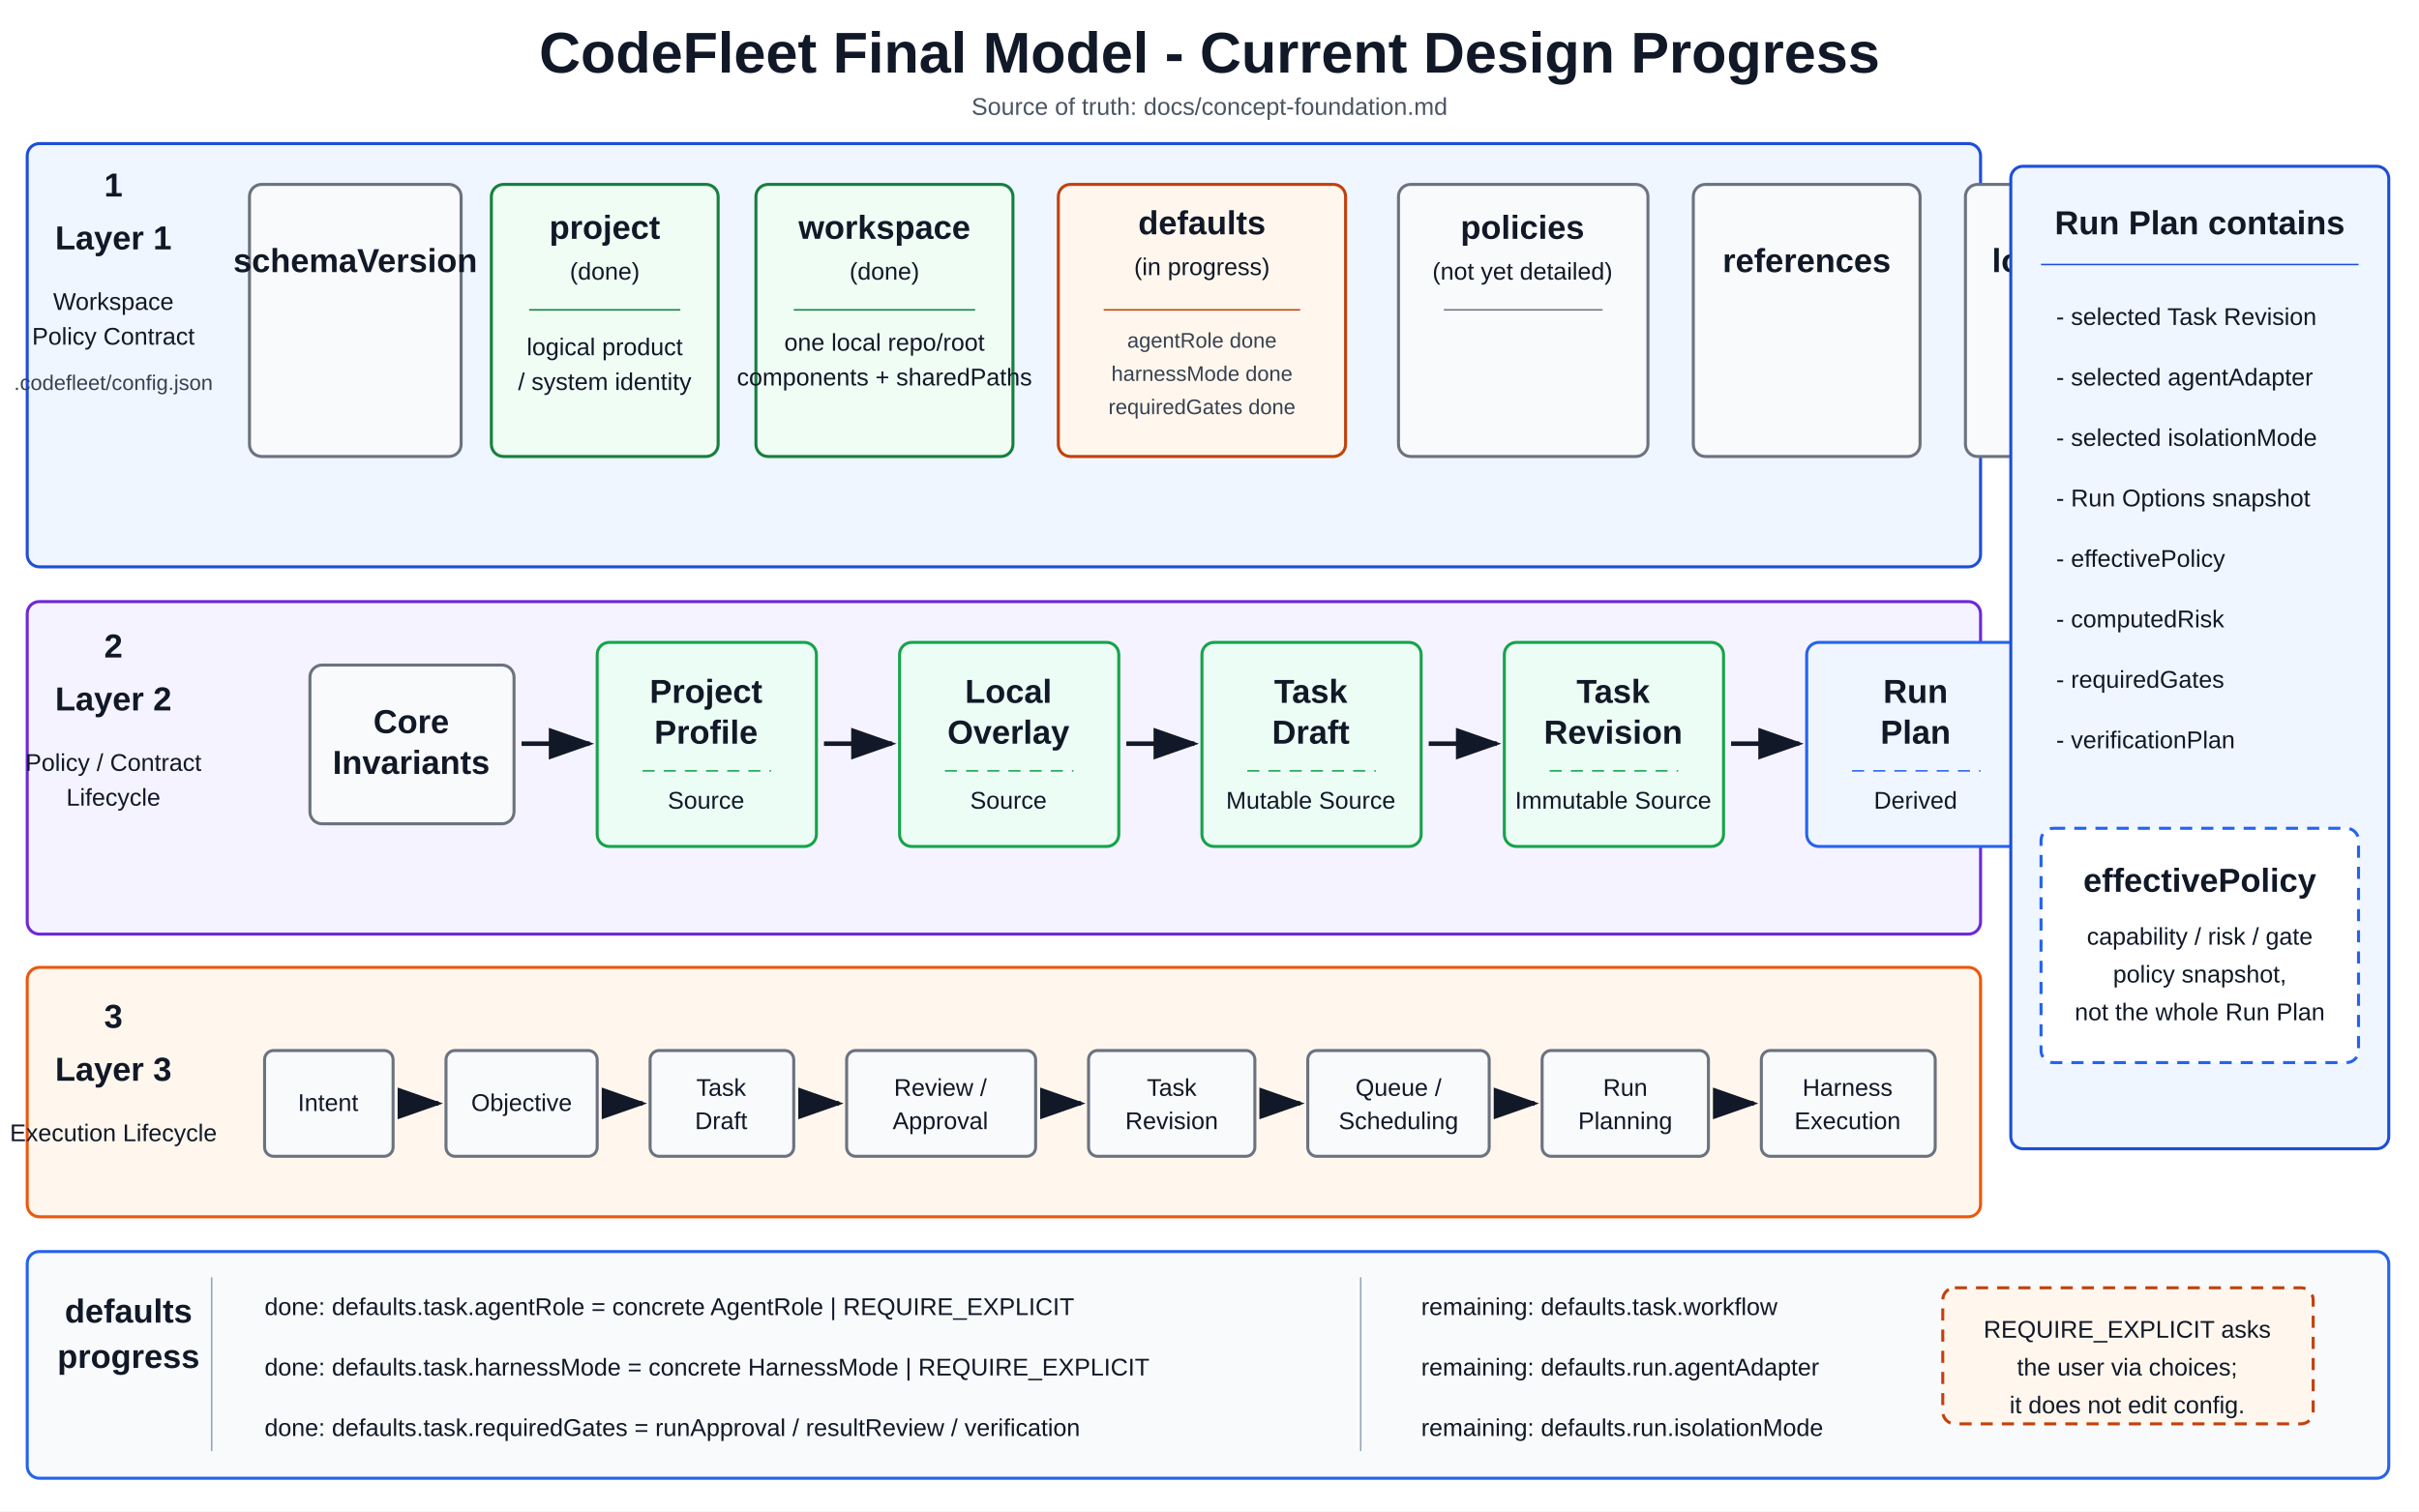
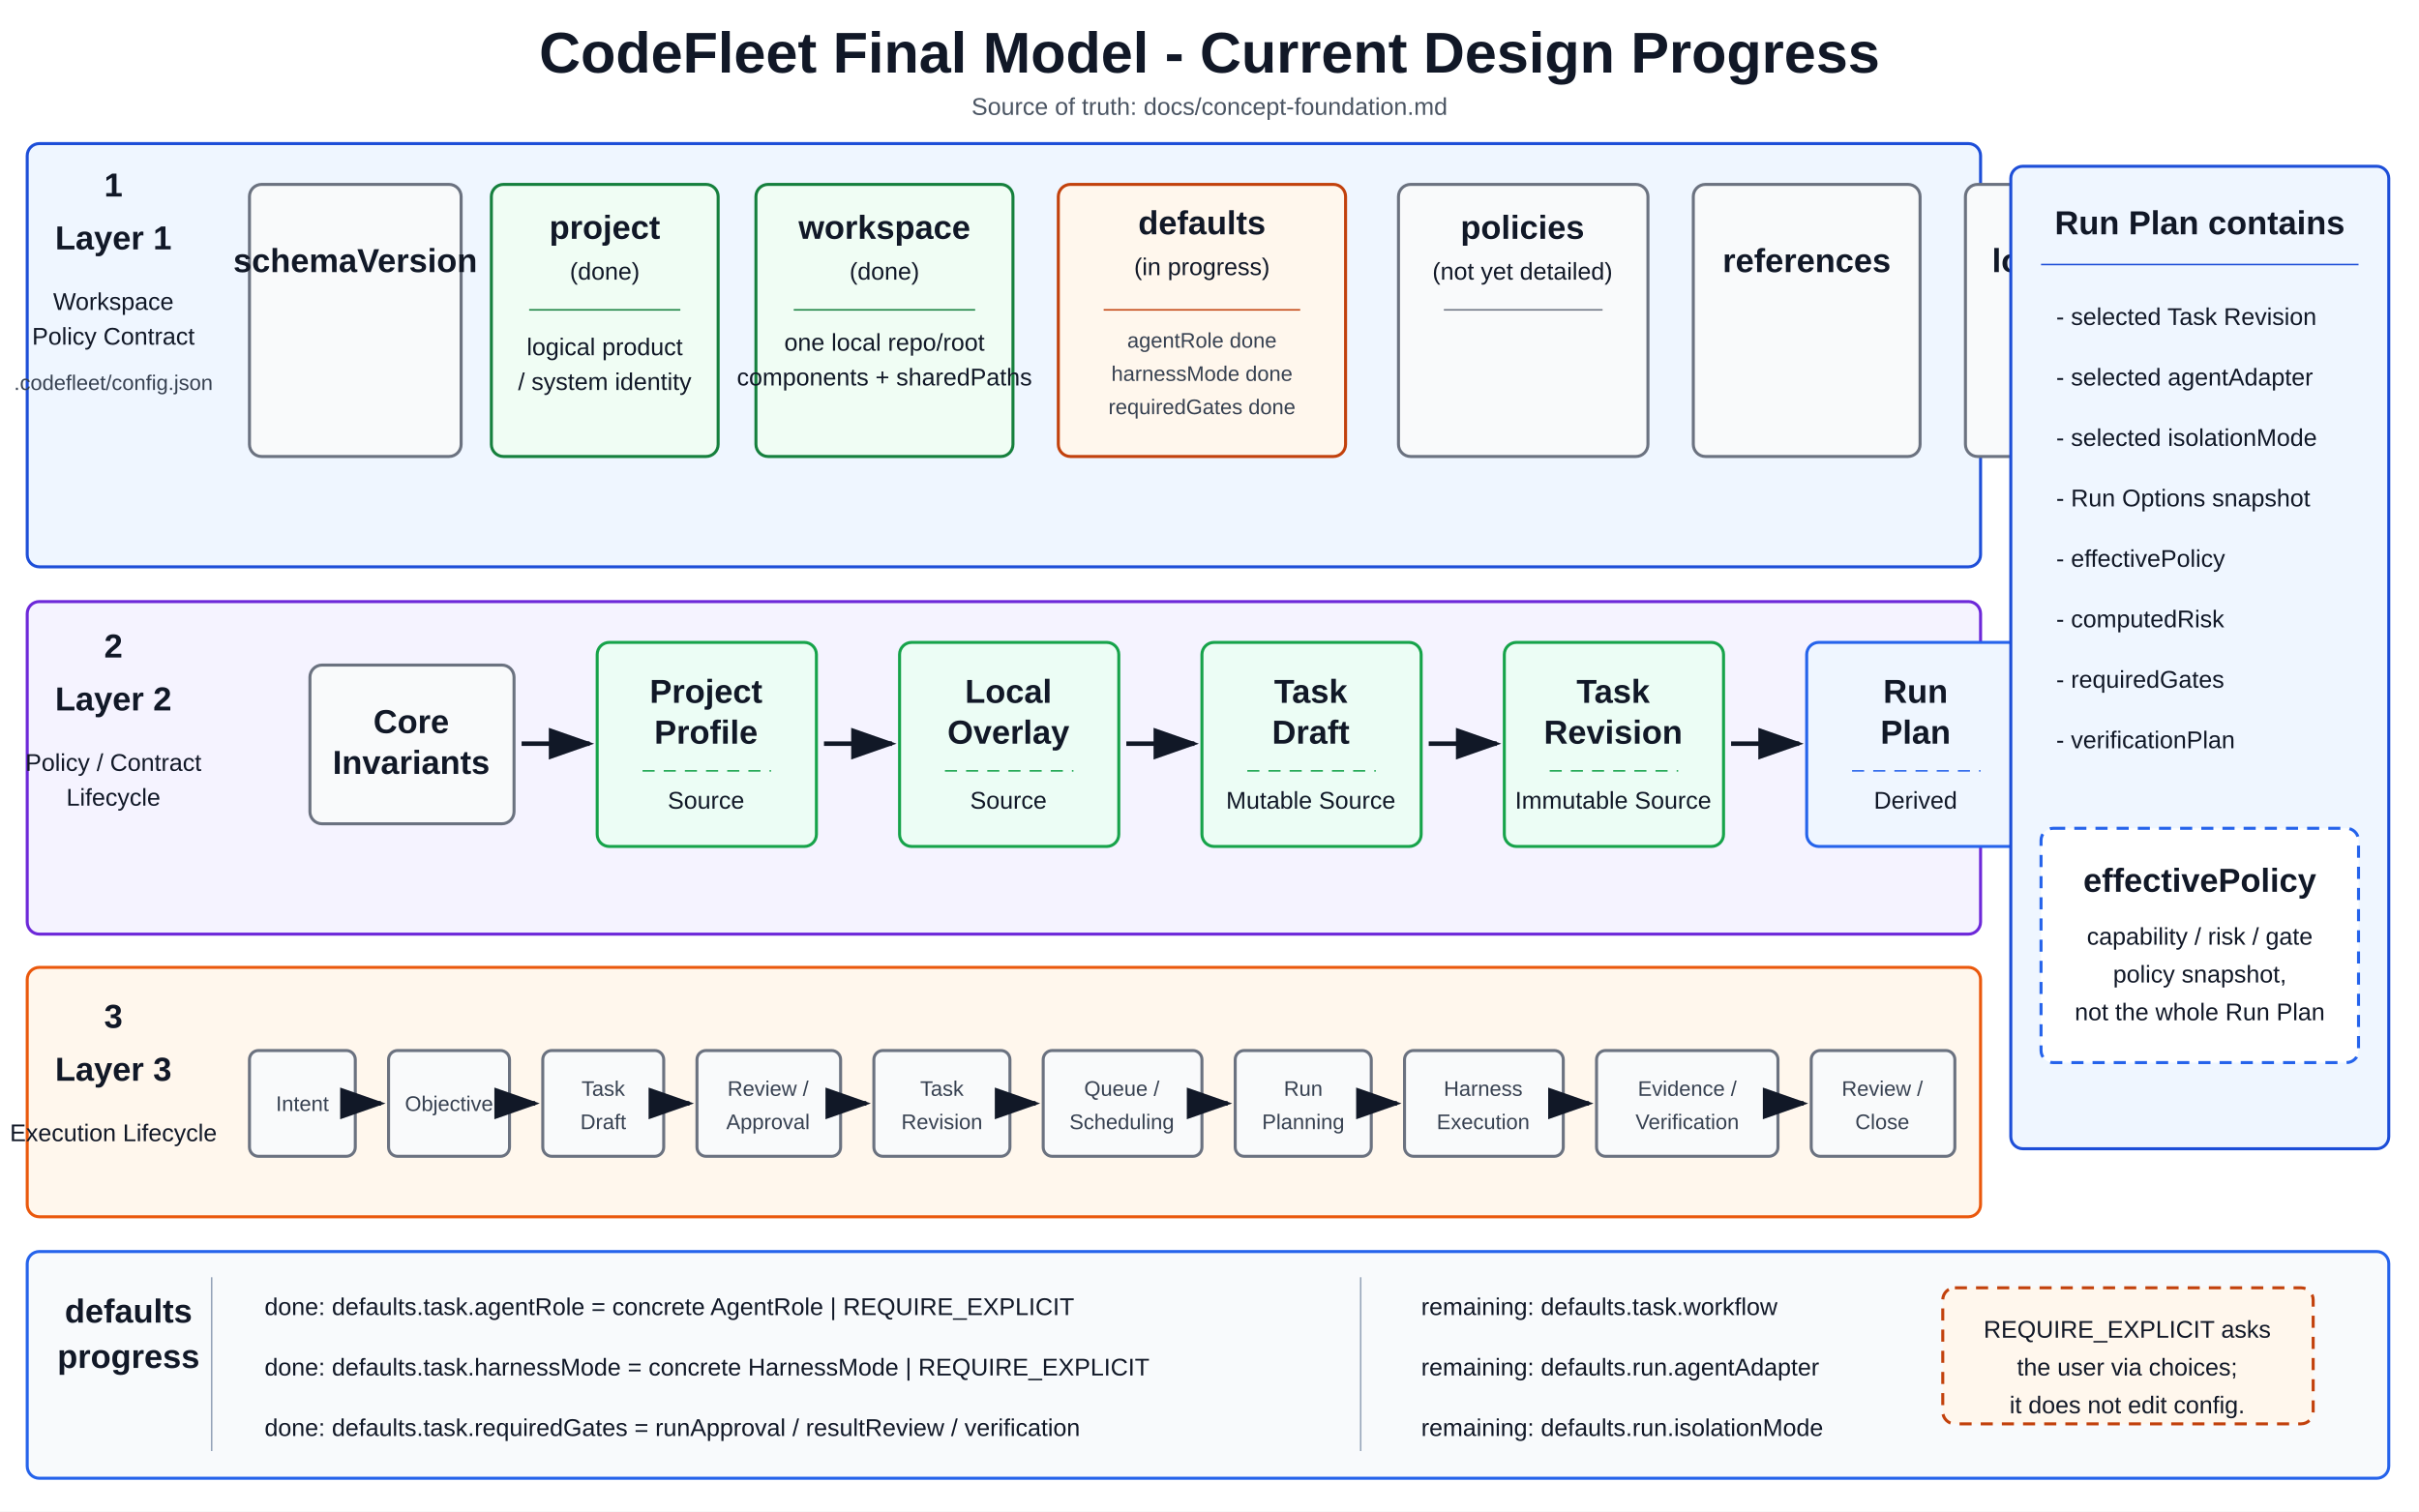
<svg xmlns="http://www.w3.org/2000/svg" width="1600" height="1000" viewBox="0 0 1600 1000">
  <defs>
    <style>
      .title { font: 700 38px Arial, sans-serif; fill: #111827; }
      .subtitle { font: 16px Arial, sans-serif; fill: #4b5563; }
      .label { font: 700 22px Arial, sans-serif; fill: #111827; }
      .small { font: 16px Arial, sans-serif; fill: #111827; }
      .tiny { font: 14px Arial, sans-serif; fill: #374151; }
      .done { fill: #f0fdf4; stroke: #15803d; stroke-width: 2; }
      .progress { fill: #fff7ed; stroke: #c2410c; stroke-width: 2; }
      .pending { fill: #f9fafb; stroke: #6b7280; stroke-width: 2; }
      .source { fill: #ecfdf5; stroke: #16a34a; stroke-width: 2; }
      .derived { fill: #eff6ff; stroke: #2563eb; stroke-width: 2; }
      .band1 { fill: #eff6ff; stroke: #1d4ed8; stroke-width: 2; }
      .band2 { fill: #f5f3ff; stroke: #6d28d9; stroke-width: 2; }
      .band3 { fill: #fff7ed; stroke: #ea580c; stroke-width: 2; }
      .band4 { fill: #f8fafc; stroke: #2563eb; stroke-width: 2; }
      .arrow { stroke: #111827; stroke-width: 3; marker-end: url(#arrowhead); }
      .dashed { stroke-dasharray: 8 6; }
    </style>
    <marker id="arrowhead" markerWidth="10" markerHeight="7" refX="9" refY="3.5" orient="auto">
      <polygon points="0 0, 10 3.5, 0 7" fill="#111827" />
    </marker>
  </defs>
  <rect width="1600" height="1000" fill="#ffffff" />
  <text x="800" y="48" text-anchor="middle" class="title">CodeFleet Final Model - Current Design Progress</text>
  <text x="800" y="76" text-anchor="middle" class="subtitle">Source of truth: docs/concept-foundation.md</text>
  <rect x="18" y="95" width="1292" height="280" rx="8" class="band1" />
  <text x="75" y="130" text-anchor="middle" class="label" fill="#1d4ed8">1</text>
  <text x="75" y="165" text-anchor="middle" class="label">Layer 1</text>
  <text x="75" y="205" text-anchor="middle" class="small">Workspace</text>
  <text x="75" y="228" text-anchor="middle" class="small">Policy Contract</text>
  <text x="75" y="258" text-anchor="middle" class="tiny">.codefleet/config.json</text>
  <rect x="165" y="122" width="140" height="180" rx="8" class="pending" />
  <text x="235" y="180" text-anchor="middle" class="label">schemaVersion</text>
  <rect x="325" y="122" width="150" height="180" rx="8" class="done" />
  <text x="400" y="158" text-anchor="middle" class="label" fill="#15803d">project</text>
  <text x="400" y="185" text-anchor="middle" class="small">(done)</text>
  <line x1="350" y1="205" x2="450" y2="205" stroke="#15803d" />
  <text x="400" y="235" text-anchor="middle" class="small">logical product</text>
  <text x="400" y="258" text-anchor="middle" class="small">/ system identity</text>
  <rect x="500" y="122" width="170" height="180" rx="8" class="done" />
  <text x="585" y="158" text-anchor="middle" class="label" fill="#15803d">workspace</text>
  <text x="585" y="185" text-anchor="middle" class="small">(done)</text>
  <line x1="525" y1="205" x2="645" y2="205" stroke="#15803d" />
  <text x="585" y="232" text-anchor="middle" class="small">one local repo/root</text>
  <text x="585" y="255" text-anchor="middle" class="small">components + sharedPaths</text>
  <rect x="700" y="122" width="190" height="180" rx="8" class="progress" />
  <text x="795" y="155" text-anchor="middle" class="label" fill="#c2410c">defaults</text>
  <text x="795" y="182" text-anchor="middle" class="small">(in progress)</text>
  <line x1="730" y1="205" x2="860" y2="205" stroke="#c2410c" />
  <text x="795" y="230" text-anchor="middle" class="tiny">agentRole done</text>
  <text x="795" y="252" text-anchor="middle" class="tiny">harnessMode done</text>
  <text x="795" y="274" text-anchor="middle" class="tiny">requiredGates done</text>
  <rect x="925" y="122" width="165" height="180" rx="8" class="pending" />
  <text x="1007" y="158" text-anchor="middle" class="label">policies</text>
  <text x="1007" y="185" text-anchor="middle" class="small">(not yet detailed)</text>
  <line x1="955" y1="205" x2="1060" y2="205" stroke="#6b7280" />
  <rect x="1120" y="122" width="150" height="180" rx="8" class="pending" />
  <text x="1195" y="180" text-anchor="middle" class="label">references</text>
  <rect x="1300" y="122" width="150" height="180" rx="8" class="pending" />
  <text x="1375" y="180" text-anchor="middle" class="label">localPolicy</text>
  <rect x="18" y="398" width="1292" height="220" rx="8" class="band2" />
  <text x="75" y="435" text-anchor="middle" class="label">2</text>
  <text x="75" y="470" text-anchor="middle" class="label">Layer 2</text>
  <text x="75" y="510" text-anchor="middle" class="small">Policy / Contract</text>
  <text x="75" y="533" text-anchor="middle" class="small">Lifecycle</text>
  <rect x="205" y="440" width="135" height="105" rx="8" class="pending" />
  <text x="272" y="485" text-anchor="middle" class="label">Core</text>
  <text x="272" y="512" text-anchor="middle" class="label">Invariants</text>
  <line x1="345" y1="492" x2="390" y2="492" class="arrow" />
  <rect x="395" y="425" width="145" height="135" rx="8" class="source" />
  <text x="467" y="465" text-anchor="middle" class="label" fill="#15803d">Project</text>
  <text x="467" y="492" text-anchor="middle" class="label" fill="#15803d">Profile</text>
  <line x1="425" y1="510" x2="510" y2="510" stroke="#16a34a" class="dashed" />
  <text x="467" y="535" text-anchor="middle" class="small" fill="#15803d">Source</text>
  <line x1="545" y1="492" x2="590" y2="492" class="arrow" />
  <rect x="595" y="425" width="145" height="135" rx="8" class="source" />
  <text x="667" y="465" text-anchor="middle" class="label" fill="#15803d">Local</text>
  <text x="667" y="492" text-anchor="middle" class="label" fill="#15803d">Overlay</text>
  <line x1="625" y1="510" x2="710" y2="510" stroke="#16a34a" class="dashed" />
  <text x="667" y="535" text-anchor="middle" class="small" fill="#15803d">Source</text>
  <line x1="745" y1="492" x2="790" y2="492" class="arrow" />
  <rect x="795" y="425" width="145" height="135" rx="8" class="source" />
  <text x="867" y="465" text-anchor="middle" class="label" fill="#15803d">Task</text>
  <text x="867" y="492" text-anchor="middle" class="label" fill="#15803d">Draft</text>
  <line x1="825" y1="510" x2="910" y2="510" stroke="#16a34a" class="dashed" />
  <text x="867" y="535" text-anchor="middle" class="small" fill="#15803d">Mutable Source</text>
  <line x1="945" y1="492" x2="990" y2="492" class="arrow" />
  <rect x="995" y="425" width="145" height="135" rx="8" class="source" />
  <text x="1067" y="465" text-anchor="middle" class="label" fill="#15803d">Task</text>
  <text x="1067" y="492" text-anchor="middle" class="label" fill="#15803d">Revision</text>
  <line x1="1025" y1="510" x2="1110" y2="510" stroke="#16a34a" class="dashed" />
  <text x="1067" y="535" text-anchor="middle" class="small" fill="#15803d">Immutable Source</text>
  <line x1="1145" y1="492" x2="1190" y2="492" class="arrow" />
  <rect x="1195" y="425" width="145" height="135" rx="8" class="derived" />
  <text x="1267" y="465" text-anchor="middle" class="label" fill="#2563eb">Run</text>
  <text x="1267" y="492" text-anchor="middle" class="label" fill="#2563eb">Plan</text>
  <line x1="1225" y1="510" x2="1310" y2="510" stroke="#2563eb" class="dashed" />
  <text x="1267" y="535" text-anchor="middle" class="small" fill="#2563eb">Derived</text>
  <rect x="18" y="640" width="1292" height="165" rx="8" class="band3" />
  <text x="75" y="680" text-anchor="middle" class="label">3</text>
  <text x="75" y="715" text-anchor="middle" class="label">Layer 3</text>
  <text x="75" y="755" text-anchor="middle" class="small">Execution Lifecycle</text>
-   <g class="small">
-     <rect x="175" y="695" width="85" height="70" rx="6" class="pending" />
-     <text x="217" y="735" text-anchor="middle">Intent</text>
-     <line x1="265" y1="730" x2="290" y2="730" class="arrow" />
-     <rect x="295" y="695" width="100" height="70" rx="6" class="pending" />
-     <text x="345" y="735" text-anchor="middle">Objective</text>
-     <line x1="400" y1="730" x2="425" y2="730" class="arrow" />
-     <rect x="430" y="695" width="95" height="70" rx="6" class="pending" />
-     <text x="477" y="725" text-anchor="middle">Task</text>
-     <text x="477" y="747" text-anchor="middle">Draft</text>
-     <line x1="530" y1="730" x2="555" y2="730" class="arrow" />
-     <rect x="560" y="695" width="125" height="70" rx="6" class="pending" />
-     <text x="622" y="725" text-anchor="middle">Review /</text>
-     <text x="622" y="747" text-anchor="middle">Approval</text>
-     <line x1="690" y1="730" x2="715" y2="730" class="arrow" />
-     <rect x="720" y="695" width="110" height="70" rx="6" class="pending" />
-     <text x="775" y="725" text-anchor="middle">Task</text>
-     <text x="775" y="747" text-anchor="middle">Revision</text>
-     <line x1="835" y1="730" x2="860" y2="730" class="arrow" />
-     <rect x="865" y="695" width="120" height="70" rx="6" class="pending" />
-     <text x="925" y="725" text-anchor="middle">Queue /</text>
-     <text x="925" y="747" text-anchor="middle">Scheduling</text>
-     <line x1="990" y1="730" x2="1015" y2="730" class="arrow" />
-     <rect x="1020" y="695" width="110" height="70" rx="6" class="pending" />
-     <text x="1075" y="725" text-anchor="middle">Run</text>
-     <text x="1075" y="747" text-anchor="middle">Planning</text>
-     <line x1="1135" y1="730" x2="1160" y2="730" class="arrow" />
-     <rect x="1165" y="695" width="115" height="70" rx="6" class="pending" />
-     <text x="1222" y="725" text-anchor="middle">Harness</text>
-     <text x="1222" y="747" text-anchor="middle">Execution</text>
+   <g class="tiny">
+     <rect x="165" y="695" width="70" height="70" rx="6" class="pending" />
+     <text x="200" y="735" text-anchor="middle">Intent</text>
+     <line x1="240" y1="730" x2="252" y2="730" class="arrow" />
+     <rect x="257" y="695" width="80" height="70" rx="6" class="pending" />
+     <text x="297" y="735" text-anchor="middle">Objective</text>
+     <line x1="342" y1="730" x2="354" y2="730" class="arrow" />
+     <rect x="359" y="695" width="80" height="70" rx="6" class="pending" />
+     <text x="399" y="725" text-anchor="middle">Task</text>
+     <text x="399" y="747" text-anchor="middle">Draft</text>
+     <line x1="444" y1="730" x2="456" y2="730" class="arrow" />
+     <rect x="461" y="695" width="95" height="70" rx="6" class="pending" />
+     <text x="508" y="725" text-anchor="middle">Review /</text>
+     <text x="508" y="747" text-anchor="middle">Approval</text>
+     <line x1="561" y1="730" x2="573" y2="730" class="arrow" />
+     <rect x="578" y="695" width="90" height="70" rx="6" class="pending" />
+     <text x="623" y="725" text-anchor="middle">Task</text>
+     <text x="623" y="747" text-anchor="middle">Revision</text>
+     <line x1="673" y1="730" x2="685" y2="730" class="arrow" />
+     <rect x="690" y="695" width="105" height="70" rx="6" class="pending" />
+     <text x="742" y="725" text-anchor="middle">Queue /</text>
+     <text x="742" y="747" text-anchor="middle">Scheduling</text>
+     <line x1="800" y1="730" x2="812" y2="730" class="arrow" />
+     <rect x="817" y="695" width="90" height="70" rx="6" class="pending" />
+     <text x="862" y="725" text-anchor="middle">Run</text>
+     <text x="862" y="747" text-anchor="middle">Planning</text>
+     <line x1="912" y1="730" x2="924" y2="730" class="arrow" />
+     <rect x="929" y="695" width="105" height="70" rx="6" class="pending" />
+     <text x="981" y="725" text-anchor="middle">Harness</text>
+     <text x="981" y="747" text-anchor="middle">Execution</text>
+     <line x1="1039" y1="730" x2="1051" y2="730" class="arrow" />
+     <rect x="1056" y="695" width="120" height="70" rx="6" class="pending" />
+     <text x="1116" y="725" text-anchor="middle">Evidence /</text>
+     <text x="1116" y="747" text-anchor="middle">Verification</text>
+     <line x1="1181" y1="730" x2="1193" y2="730" class="arrow" />
+     <rect x="1198" y="695" width="95" height="70" rx="6" class="pending" />
+     <text x="1245" y="725" text-anchor="middle">Review /</text>
+     <text x="1245" y="747" text-anchor="middle">Close</text>
  </g>
  <rect x="1330" y="110" width="250" height="650" rx="8" class="band1" />
  <text x="1455" y="155" text-anchor="middle" class="label" fill="#1d4ed8">Run Plan contains</text>
  <line x1="1350" y1="175" x2="1560" y2="175" stroke="#1d4ed8" />
  <text x="1360" y="215" class="small">- selected Task Revision</text>
  <text x="1360" y="255" class="small">- selected agentAdapter</text>
  <text x="1360" y="295" class="small">- selected isolationMode</text>
  <text x="1360" y="335" class="small">- Run Options snapshot</text>
  <text x="1360" y="375" class="small">- effectivePolicy</text>
  <text x="1360" y="415" class="small">- computedRisk</text>
  <text x="1360" y="455" class="small">- requiredGates</text>
  <text x="1360" y="495" class="small">- verificationPlan</text>
  <rect x="1350" y="548" width="210" height="155" rx="8" fill="#ffffff" stroke="#2563eb" stroke-width="2" stroke-dasharray="8 6" />
  <text x="1455" y="590" text-anchor="middle" class="label" fill="#2563eb">effectivePolicy</text>
  <text x="1455" y="625" text-anchor="middle" class="small">capability / risk / gate</text>
  <text x="1455" y="650" text-anchor="middle" class="small">policy snapshot,</text>
  <text x="1455" y="675" text-anchor="middle" class="small">not the whole Run Plan</text>
  <rect x="18" y="828" width="1562" height="150" rx="8" class="band4" />
  <text x="85" y="875" text-anchor="middle" class="label" fill="#2563eb">defaults</text>
  <text x="85" y="905" text-anchor="middle" class="label" fill="#2563eb">progress</text>
  <line x1="140" y1="845" x2="140" y2="960" stroke="#94a3b8" />
  <text x="175" y="870" class="small" fill="#15803d">done: defaults.task.agentRole = concrete AgentRole | REQUIRE_EXPLICIT</text>
  <text x="175" y="910" class="small" fill="#15803d">done: defaults.task.harnessMode = concrete HarnessMode | REQUIRE_EXPLICIT</text>
  <text x="175" y="950" class="small" fill="#15803d">done: defaults.task.requiredGates = runApproval / resultReview / verification</text>
  <line x1="900" y1="845" x2="900" y2="960" stroke="#94a3b8" />
  <text x="940" y="870" class="small" fill="#c2410c">remaining: defaults.task.workflow</text>
  <text x="940" y="910" class="small" fill="#c2410c">remaining: defaults.run.agentAdapter</text>
  <text x="940" y="950" class="small" fill="#c2410c">remaining: defaults.run.isolationMode</text>
  <rect x="1285" y="852" width="245" height="90" rx="8" fill="#fff7ed" stroke="#c2410c" stroke-width="2" stroke-dasharray="8 6" />
  <text x="1407" y="885" text-anchor="middle" class="small">REQUIRE_EXPLICIT asks</text>
  <text x="1407" y="910" text-anchor="middle" class="small">the user via choices;</text>
  <text x="1407" y="935" text-anchor="middle" class="small">it does not edit config.</text>
</svg>
